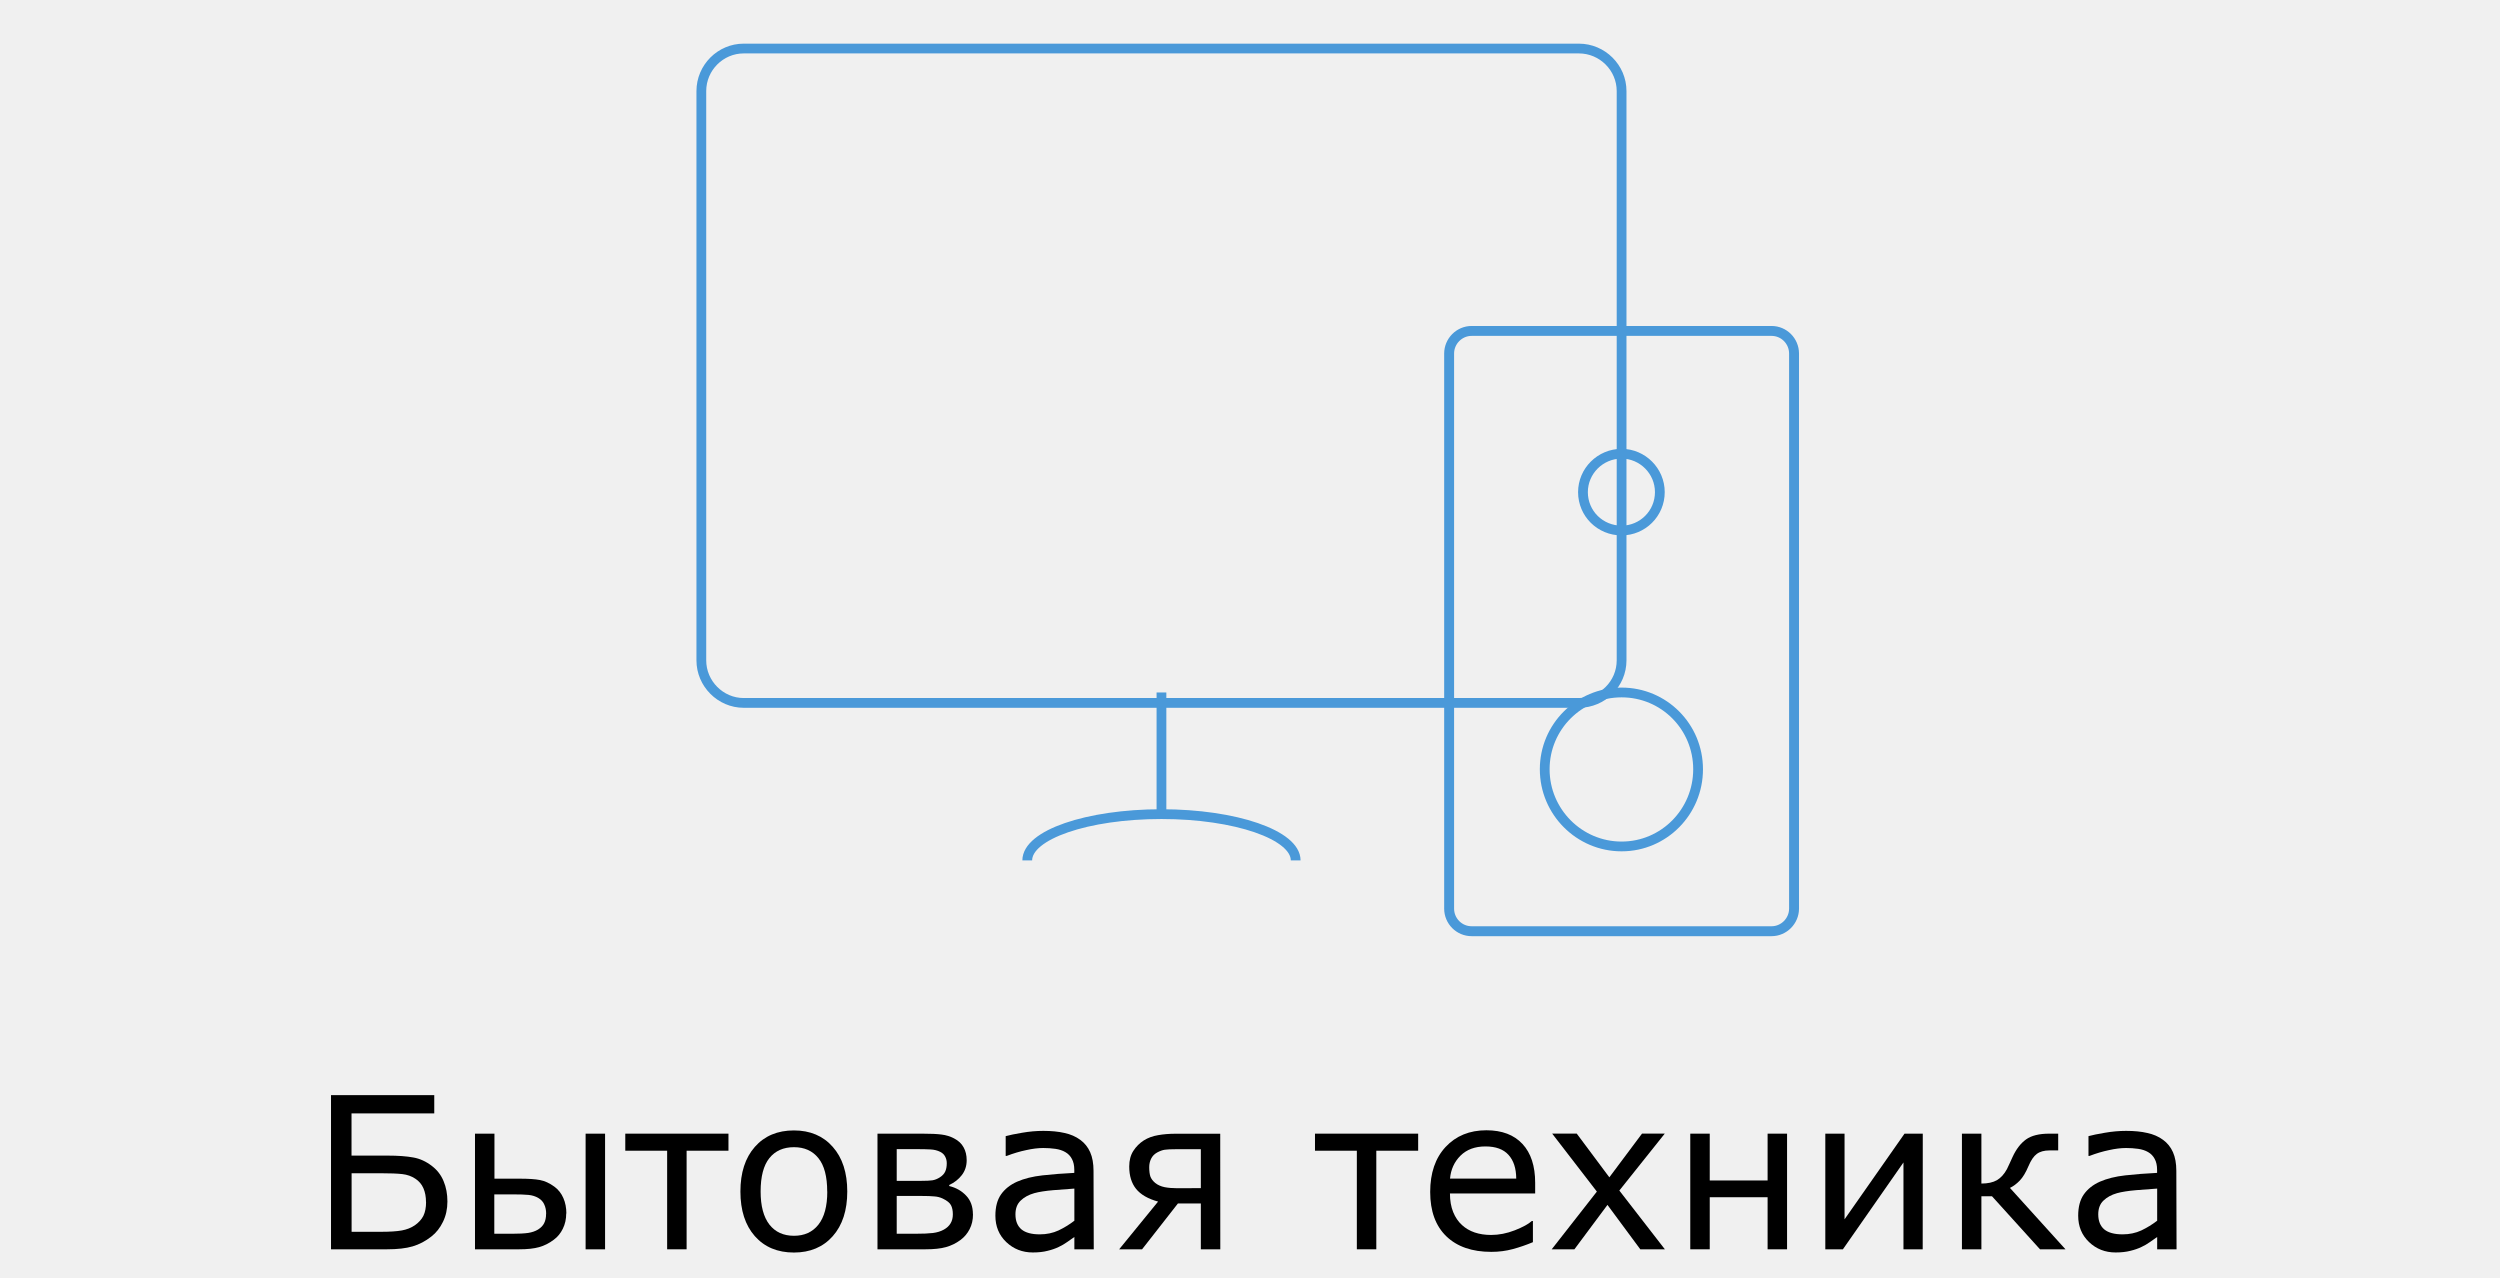
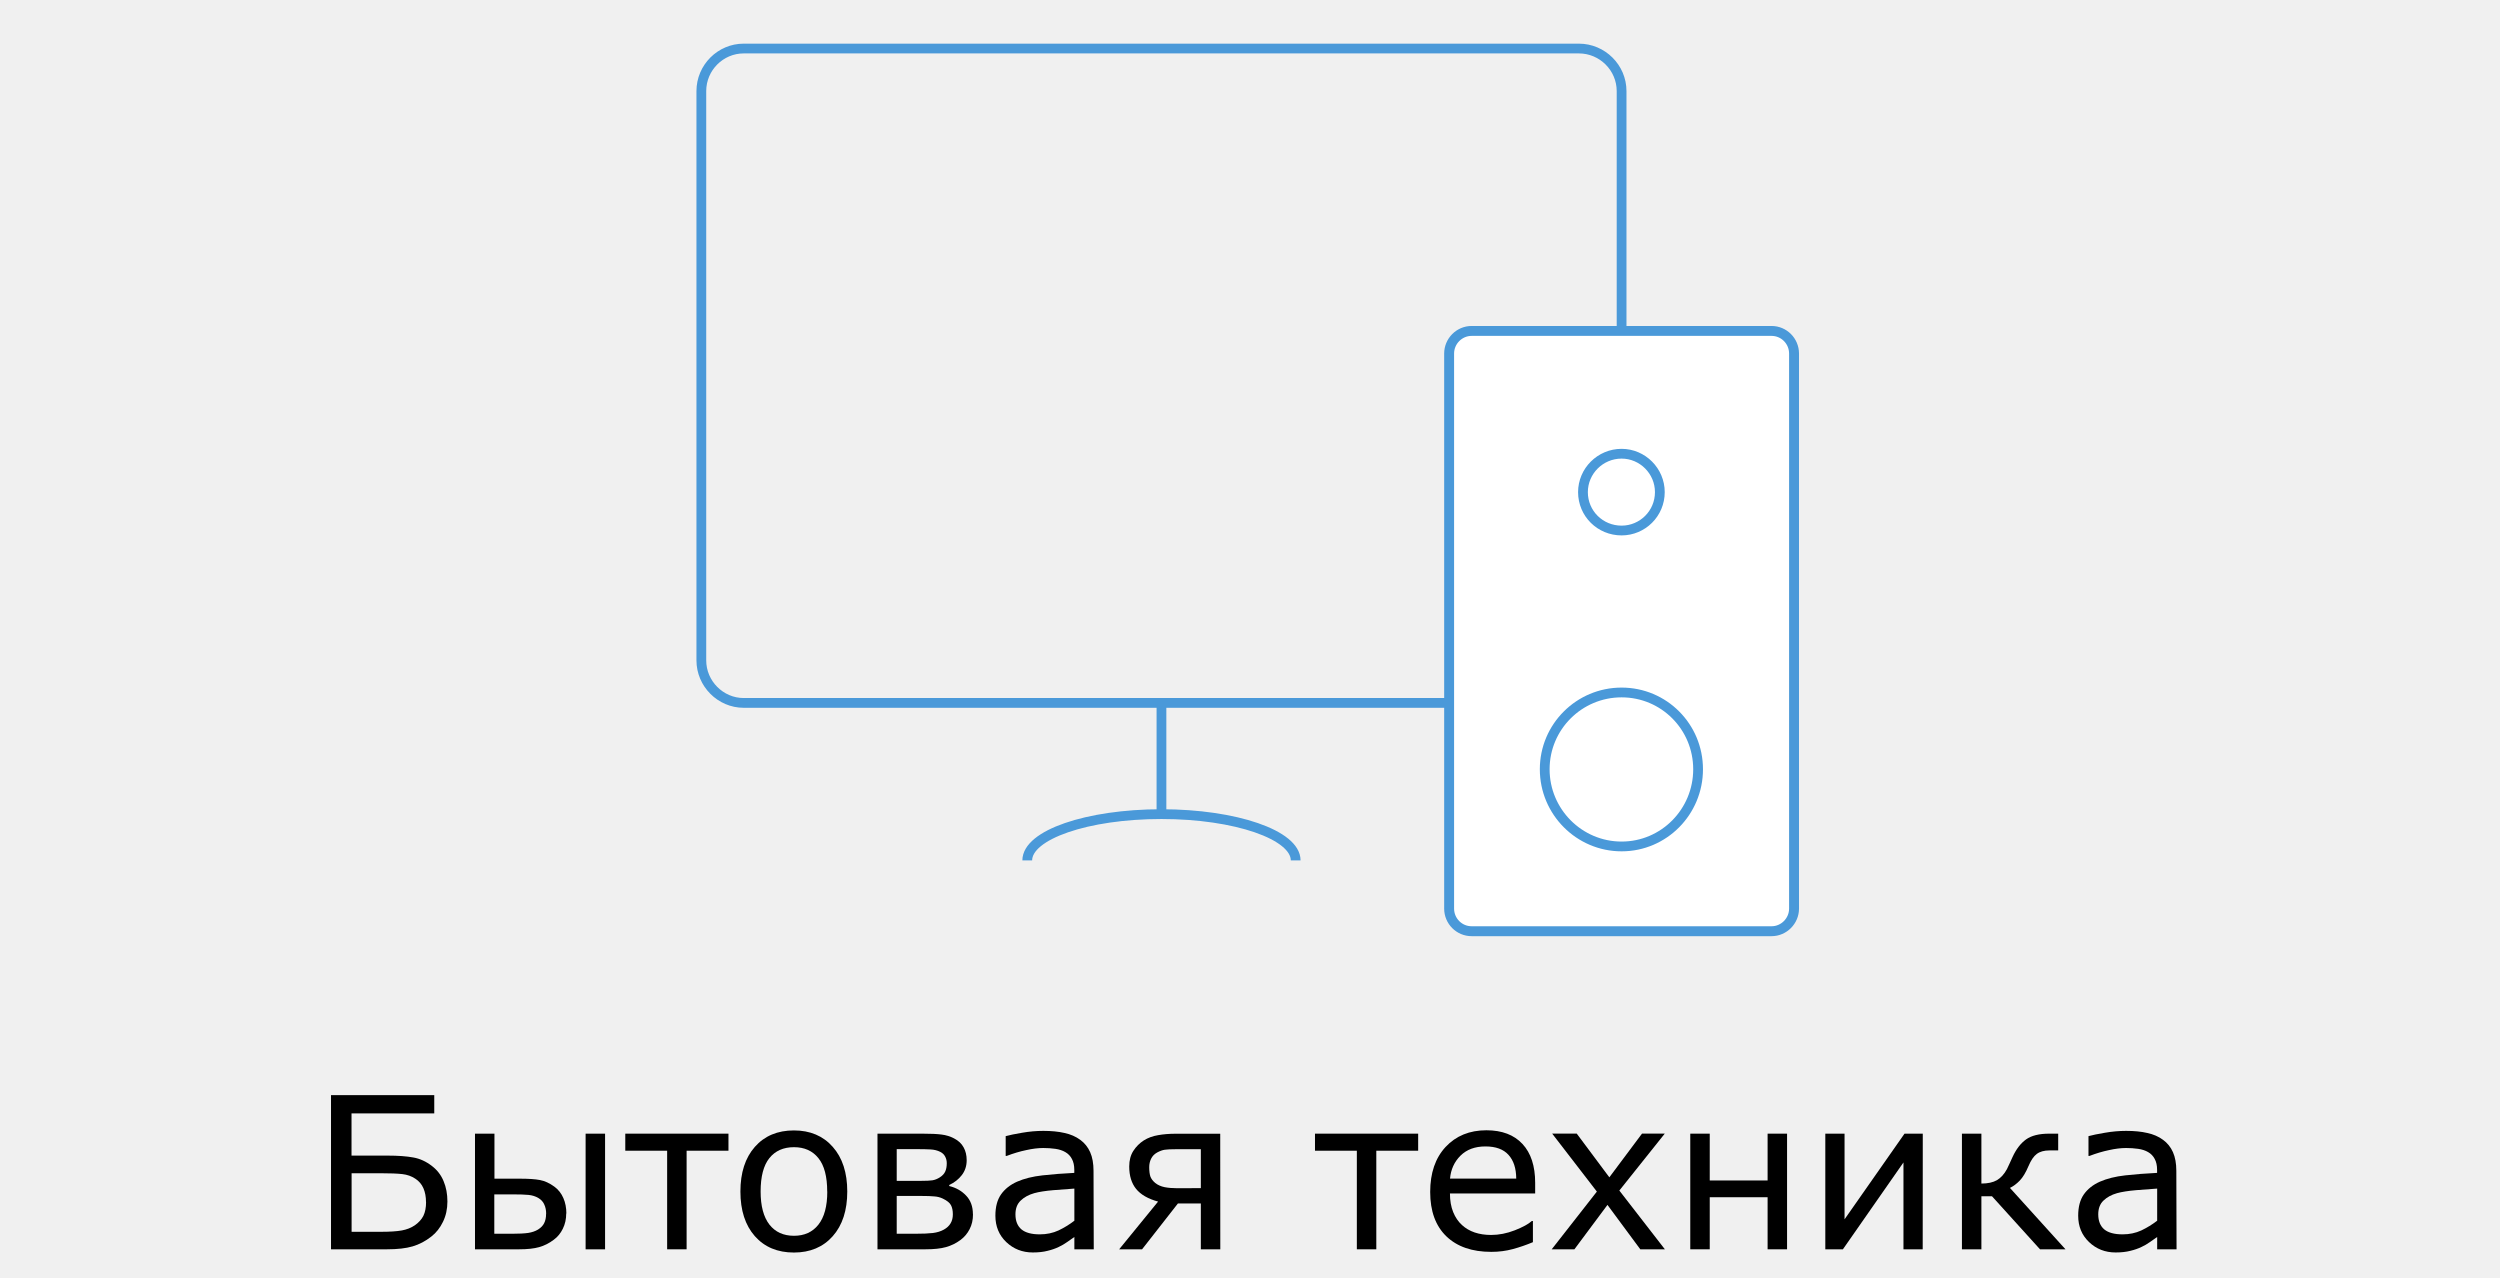
<svg xmlns="http://www.w3.org/2000/svg" width="33.268mm" height="17mm" viewBox="0 0 33.268 17" version="1.1" id="svg20953">
  <defs id="defs20947">
    <pattern y="0" x="0" height="6" width="6" patternUnits="userSpaceOnUse" id="EMFhbasepattern" />
    <pattern y="0" x="0" height="6" width="6" patternUnits="userSpaceOnUse" id="EMFhbasepattern-8" />
    <pattern y="0" x="0" height="6" width="6" patternUnits="userSpaceOnUse" id="EMFhbasepattern-6" />
    <pattern y="0" x="0" height="6" width="6" patternUnits="userSpaceOnUse" id="EMFhbasepattern-2" />
  </defs>
  <g id="layer1" transform="translate(-45.28919,-133.1472)">
    <text xml:space="preserve" style="font-style:normal;font-weight:normal;font-size:4.233px;line-height:1.25;font-family:sans-serif;letter-spacing:0px;word-spacing:0px;fill:#000000;fill-opacity:1;stroke:none;stroke-width:0.265" x="70.046" y="142.47" id="text891">
      <tspan id="tspan889" x="70.046" y="146.332" style="stroke-width:0.265" />
    </text>
    <text xml:space="preserve" style="font-style:normal;font-weight:normal;font-size:6.35px;line-height:1.25;font-family:sans-serif;letter-spacing:0px;word-spacing:0px;fill:#000000;fill-opacity:1;stroke:none;stroke-width:0.265" x="69.878" y="142.467" id="text1433">
      <tspan id="tspan1431" x="69.878" y="148.26" style="stroke-width:0.265" />
    </text>
    <path id="path2919" d="m 55.186,133.793 h 11.113 c 0.314,0 0.569,0.256 0.569,0.566 v 7.576 c 0,0.311 -0.254,0.566 -0.569,0.566 H 55.186 c -0.309,0 -0.564,-0.256 -0.564,-0.566 v -7.576 c 0,-0.311 0.254,-0.566 0.564,-0.566 z" style="fill:none;stroke:#4a99d9;stroke-width:0.13px;stroke-linecap:butt;stroke-linejoin:miter;stroke-miterlimit:4;stroke-dasharray:none;stroke-opacity:1" />
-     <path id="path2921" d="m 64.872,137.551 h 3.992 c 0.165,0 0.299,0.135 0.299,0.301 v 7.386 c 0,0.165 -0.135,0.301 -0.299,0.301 h -3.992 c -0.165,0 -0.299,-0.135 -0.299,-0.301 v -7.386 c 0,-0.165 0.135,-0.301 0.299,-0.301 z" style="fill:none;stroke:#4a99d9;stroke-width:0.132px;stroke-linecap:butt;stroke-linejoin:miter;stroke-miterlimit:4;stroke-dasharray:none;stroke-opacity:1" />
+     <path id="path2921" d="m 64.872,137.551 h 3.992 c 0.165,0 0.299,0.135 0.299,0.301 v 7.386 c 0,0.165 -0.135,0.301 -0.299,0.301 h -3.992 c -0.165,0 -0.299,-0.135 -0.299,-0.301 v -7.386 c 0,-0.165 0.135,-0.301 0.299,-0.301 z" style="fill:#ffffff;stroke:#4a99d9;stroke-width:0.132px;stroke-linecap:butt;stroke-linejoin:miter;stroke-miterlimit:4;stroke-dasharray:none;stroke-opacity:1;fill-opacity:1" />
    <path id="path2923" d="m 66.868,139.185 c -0.284,0 -0.514,0.231 -0.514,0.511 0,0.286 0.23,0.511 0.514,0.511 0.279,0 0.509,-0.226 0.509,-0.511 0,-0.281 -0.23,-0.511 -0.509,-0.511 z" style="fill:none;stroke:#4a99d9;stroke-width:0.13px;stroke-linecap:butt;stroke-linejoin:miter;stroke-miterlimit:4;stroke-dasharray:none;stroke-opacity:1" />
    <path id="path2925" d="m 66.868,142.362 c -0.564,0 -1.023,0.456 -1.023,1.022 0,0.566 0.459,1.027 1.023,1.027 0.564,0 1.018,-0.461 1.018,-1.027 0,-0.566 -0.454,-1.022 -1.018,-1.022 z" style="fill:none;stroke:#4a99d9;stroke-width:0.13px;stroke-linecap:butt;stroke-linejoin:miter;stroke-miterlimit:4;stroke-dasharray:none;stroke-opacity:1" />
-     <path id="path2927" d="m 60.745,142.362 v 1.644" style="fill:none;stroke:#4a99d9;stroke-width:0.13px;stroke-linecap:butt;stroke-linejoin:miter;stroke-miterlimit:4;stroke-dasharray:none;stroke-opacity:1" />
+     <path id="path2927" d="m 60.745,142.539 v 1.467" style="fill:none;stroke:#4a99d9;stroke-width:0.13px;stroke-linecap:butt;stroke-linejoin:miter;stroke-miterlimit:4;stroke-dasharray:none;stroke-opacity:1" />
    <path id="path2929" d="m 58.959,144.597 c 0,-0.341 0.798,-0.616 1.786,-0.616 0.983,0 1.786,0.276 1.786,0.616" style="fill:none;stroke:#4a99d9;stroke-width:0.13px;stroke-linecap:butt;stroke-linejoin:miter;stroke-miterlimit:4;stroke-dasharray:none;stroke-opacity:1" />
    <g aria-label="Бытовая техника" style="font-style:normal;font-weight:normal;font-size:2.822px;line-height:1.25;font-family:sans-serif;letter-spacing:0px;word-spacing:0px;fill:#000000;fill-opacity:1;stroke:none;stroke-width:0.265" id="text2946">
      <path d="m 51.243,149.136 q 0,0.149 -0.059,0.27 -0.058,0.121 -0.156,0.197 -0.116,0.091 -0.248,0.13 -0.132,0.039 -0.342,0.039 h -0.744 v -2.052 h 1.374 v 0.243 h -1.101 v 0.562 h 0.48 q 0.209,0 0.342,0.025 0.132,0.023 0.249,0.114 0.105,0.081 0.154,0.201 0.051,0.12 0.051,0.271 z m -0.285,0.006 q 0,-0.103 -0.034,-0.182 -0.034,-0.079 -0.107,-0.127 -0.076,-0.051 -0.175,-0.062 -0.099,-0.011 -0.28,-0.011 h -0.394 v 0.779 h 0.387 q 0.183,0 0.281,-0.018 0.099,-0.018 0.174,-0.069 0.077,-0.054 0.113,-0.125 0.036,-0.073 0.036,-0.185 z" style="font-size:2.822px;stroke-width:0.265" id="path2948" />
      <path d="m 52.557,149.299 q 0,-0.07 -0.025,-0.123 -0.023,-0.054 -0.079,-0.087 -0.058,-0.034 -0.132,-0.041 -0.073,-0.007 -0.211,-0.007 h -0.243 v 0.524 h 0.237 q 0.138,0 0.214,-0.011 0.076,-0.012 0.131,-0.045 0.057,-0.036 0.081,-0.084 0.026,-0.05 0.026,-0.125 z m 0.267,-0.004 q 0,0.112 -0.045,0.203 -0.044,0.091 -0.121,0.147 -0.091,0.069 -0.194,0.098 -0.103,0.029 -0.266,0.029 h -0.588 v -1.539 h 0.259 v 0.599 h 0.336 q 0.174,0 0.269,0.018 0.096,0.018 0.192,0.088 0.08,0.059 0.12,0.152 0.04,0.092 0.04,0.205 z m 0.258,-1.062 h 0.259 v 1.539 h -0.259 z" style="font-size:2.822px;stroke-width:0.265" id="path2950" />
      <path d="m 54.983,148.46 h -0.557 v 1.312 h -0.259 v -1.312 h -0.557 v -0.227 h 1.373 z" style="font-size:2.822px;stroke-width:0.265" id="path2952" />
      <path d="m 56.564,149.003 q 0,0.376 -0.193,0.594 -0.193,0.218 -0.517,0.218 -0.327,0 -0.52,-0.218 -0.192,-0.218 -0.192,-0.594 0,-0.376 0.192,-0.594 0.193,-0.219 0.52,-0.219 0.324,0 0.517,0.219 0.193,0.218 0.193,0.594 z m -0.267,0 q 0,-0.299 -0.117,-0.444 -0.117,-0.146 -0.325,-0.146 -0.211,0 -0.328,0.146 -0.116,0.145 -0.116,0.444 0,0.289 0.117,0.44 0.117,0.149 0.327,0.149 0.207,0 0.324,-0.147 0.119,-0.149 0.119,-0.441 z" style="font-size:2.822px;stroke-width:0.265" id="path2954" />
      <path d="m 58.237,149.306 q 0,0.112 -0.045,0.198 -0.044,0.087 -0.123,0.145 -0.088,0.065 -0.193,0.094 -0.103,0.029 -0.273,0.029 H 56.966 v -1.539 h 0.595 q 0.172,0 0.259,0.012 0.088,0.011 0.165,0.051 0.087,0.045 0.127,0.119 0.041,0.073 0.041,0.172 0,0.114 -0.065,0.198 -0.065,0.084 -0.167,0.131 v 0.014 q 0.136,0.033 0.225,0.128 0.09,0.094 0.09,0.248 z m -0.349,-0.679 q 0,-0.05 -0.022,-0.09 -0.021,-0.04 -0.065,-0.062 -0.058,-0.029 -0.131,-0.032 -0.072,-0.004 -0.178,-0.004 h -0.27 v 0.422 h 0.324 q 0.102,0 0.15,-0.007 0.05,-0.008 0.099,-0.039 0.052,-0.033 0.072,-0.077 0.021,-0.045 0.021,-0.112 z m 0.081,0.681 q 0,-0.076 -0.025,-0.123 -0.025,-0.048 -0.109,-0.088 -0.052,-0.025 -0.113,-0.029 -0.061,-0.006 -0.168,-0.006 h -0.332 v 0.503 h 0.245 q 0.154,0 0.237,-0.01 0.084,-0.011 0.145,-0.045 0.061,-0.034 0.09,-0.084 0.03,-0.05 0.03,-0.119 z" style="font-size:2.822px;stroke-width:0.265" id="path2956" />
      <path d="m 59.844,149.772 h -0.258 v -0.164 q -0.034,0.023 -0.094,0.066 -0.058,0.041 -0.113,0.066 -0.065,0.032 -0.149,0.052 -0.084,0.022 -0.197,0.022 -0.208,0 -0.353,-0.138 -0.145,-0.138 -0.145,-0.351 0,-0.175 0.074,-0.282 0.076,-0.109 0.215,-0.171 0.141,-0.062 0.338,-0.084 0.197,-0.022 0.423,-0.033 v -0.04 q 0,-0.088 -0.032,-0.146 -0.03,-0.058 -0.088,-0.091 -0.055,-0.032 -0.132,-0.043 -0.077,-0.011 -0.161,-0.011 -0.102,0 -0.227,0.028 -0.125,0.026 -0.259,0.077 h -0.014 v -0.263 q 0.076,-0.021 0.219,-0.045 0.143,-0.025 0.282,-0.025 0.163,0 0.282,0.028 0.121,0.026 0.209,0.091 0.087,0.063 0.132,0.164 0.045,0.101 0.045,0.249 z m -0.258,-0.379 v -0.429 q -0.119,0.007 -0.28,0.021 -0.16,0.014 -0.254,0.04 -0.112,0.032 -0.181,0.099 -0.069,0.066 -0.069,0.183 0,0.132 0.08,0.2 0.08,0.066 0.244,0.066 0.136,0 0.249,-0.052 0.113,-0.054 0.209,-0.128 z" style="font-size:2.822px;stroke-width:0.265" id="path2958" />
      <path d="m 61.528,149.772 h -0.259 v -0.61 h -0.305 l -0.477,0.61 h -0.305 l 0.518,-0.635 q -0.2,-0.055 -0.292,-0.168 -0.092,-0.114 -0.092,-0.299 0,-0.123 0.055,-0.208 0.055,-0.085 0.139,-0.139 0.083,-0.052 0.19,-0.07 0.107,-0.019 0.234,-0.019 h 0.593 z m -0.259,-0.814 v -0.518 h -0.327 q -0.106,0 -0.153,0.007 -0.047,0.007 -0.102,0.037 -0.054,0.03 -0.08,0.083 -0.025,0.051 -0.025,0.112 0,0.076 0.015,0.123 0.017,0.047 0.066,0.088 0.051,0.04 0.124,0.055 0.073,0.014 0.163,0.014 z" style="font-size:2.822px;stroke-width:0.265" id="path2960" />
      <path d="M 64.161,148.46 H 63.604 v 1.312 h -0.259 v -1.312 h -0.557 v -0.227 h 1.373 z" style="font-size:2.822px;stroke-width:0.265" id="path2962" />
      <path d="m 65.718,149.029 h -1.134 q 0,0.142 0.043,0.248 0.043,0.105 0.117,0.172 0.072,0.066 0.169,0.099 0.099,0.033 0.218,0.033 0.157,0 0.316,-0.062 0.16,-0.063 0.227,-0.124 h 0.014 v 0.282 q -0.131,0.055 -0.267,0.092 -0.136,0.037 -0.287,0.037 -0.383,0 -0.598,-0.207 -0.215,-0.208 -0.215,-0.59 0,-0.378 0.205,-0.599 0.207,-0.222 0.543,-0.222 0.311,0 0.48,0.182 0.169,0.182 0.169,0.517 z M 65.466,148.831 q -0.001,-0.204 -0.103,-0.316 -0.101,-0.112 -0.307,-0.112 -0.208,0 -0.332,0.123 -0.123,0.123 -0.139,0.305 z" style="font-size:2.822px;stroke-width:0.265" id="path2964" />
      <path d="m 67.444,149.772 h -0.327 l -0.437,-0.591 -0.44,0.591 h -0.302 l 0.601,-0.768 -0.595,-0.772 h 0.327 l 0.434,0.582 0.435,-0.582 h 0.303 l -0.605,0.758 z" style="font-size:2.822px;stroke-width:0.265" id="path2966" />
      <path d="m 69.07,149.772 h -0.259 v -0.693 h -0.77 v 0.693 h -0.259 v -1.539 h 0.259 v 0.623 h 0.77 v -0.623 h 0.259 z" style="font-size:2.822px;stroke-width:0.265" id="path2968" />
      <path d="m 70.875,149.772 h -0.256 v -1.156 l -0.806,1.156 h -0.234 v -1.539 h 0.256 v 1.14 l 0.798,-1.14 h 0.243 z" style="font-size:2.822px;stroke-width:0.265" id="path2970" />
      <path d="m 72.775,149.772 h -0.339 l -0.639,-0.706 h -0.141 v 0.706 h -0.259 v -1.539 h 0.259 v 0.664 q 0.128,0 0.207,-0.045 0.079,-0.047 0.134,-0.149 0.019,-0.037 0.037,-0.079 0.019,-0.043 0.037,-0.081 0.072,-0.156 0.179,-0.233 0.107,-0.077 0.309,-0.077 h 0.119 v 0.223 h -0.114 q -0.109,0 -0.171,0.047 -0.061,0.045 -0.11,0.161 -0.055,0.13 -0.117,0.194 -0.061,0.063 -0.13,0.097 z" style="font-size:2.822px;stroke-width:0.265" id="path2972" />
      <path d="m 74.253,149.772 h -0.258 v -0.164 q -0.034,0.023 -0.094,0.066 -0.058,0.041 -0.113,0.066 -0.065,0.032 -0.149,0.052 -0.084,0.022 -0.197,0.022 -0.208,0 -0.353,-0.138 -0.145,-0.138 -0.145,-0.351 0,-0.175 0.074,-0.282 0.076,-0.109 0.215,-0.171 0.141,-0.062 0.338,-0.084 0.197,-0.022 0.423,-0.033 v -0.04 q 0,-0.088 -0.032,-0.146 -0.03,-0.058 -0.088,-0.091 -0.055,-0.032 -0.132,-0.043 -0.077,-0.011 -0.161,-0.011 -0.102,0 -0.227,0.028 -0.125,0.026 -0.259,0.077 h -0.014 v -0.263 q 0.076,-0.021 0.219,-0.045 0.143,-0.025 0.282,-0.025 0.163,0 0.282,0.028 0.121,0.026 0.209,0.091 0.087,0.063 0.132,0.164 0.045,0.101 0.045,0.249 z m -0.258,-0.379 v -0.429 q -0.119,0.007 -0.28,0.021 -0.16,0.014 -0.254,0.04 -0.112,0.032 -0.181,0.099 -0.069,0.066 -0.069,0.183 0,0.132 0.08,0.2 0.08,0.066 0.244,0.066 0.136,0 0.249,-0.052 0.113,-0.054 0.209,-0.128 z" style="font-size:2.822px;stroke-width:0.265" id="path2974" />
    </g>
  </g>
</svg>
